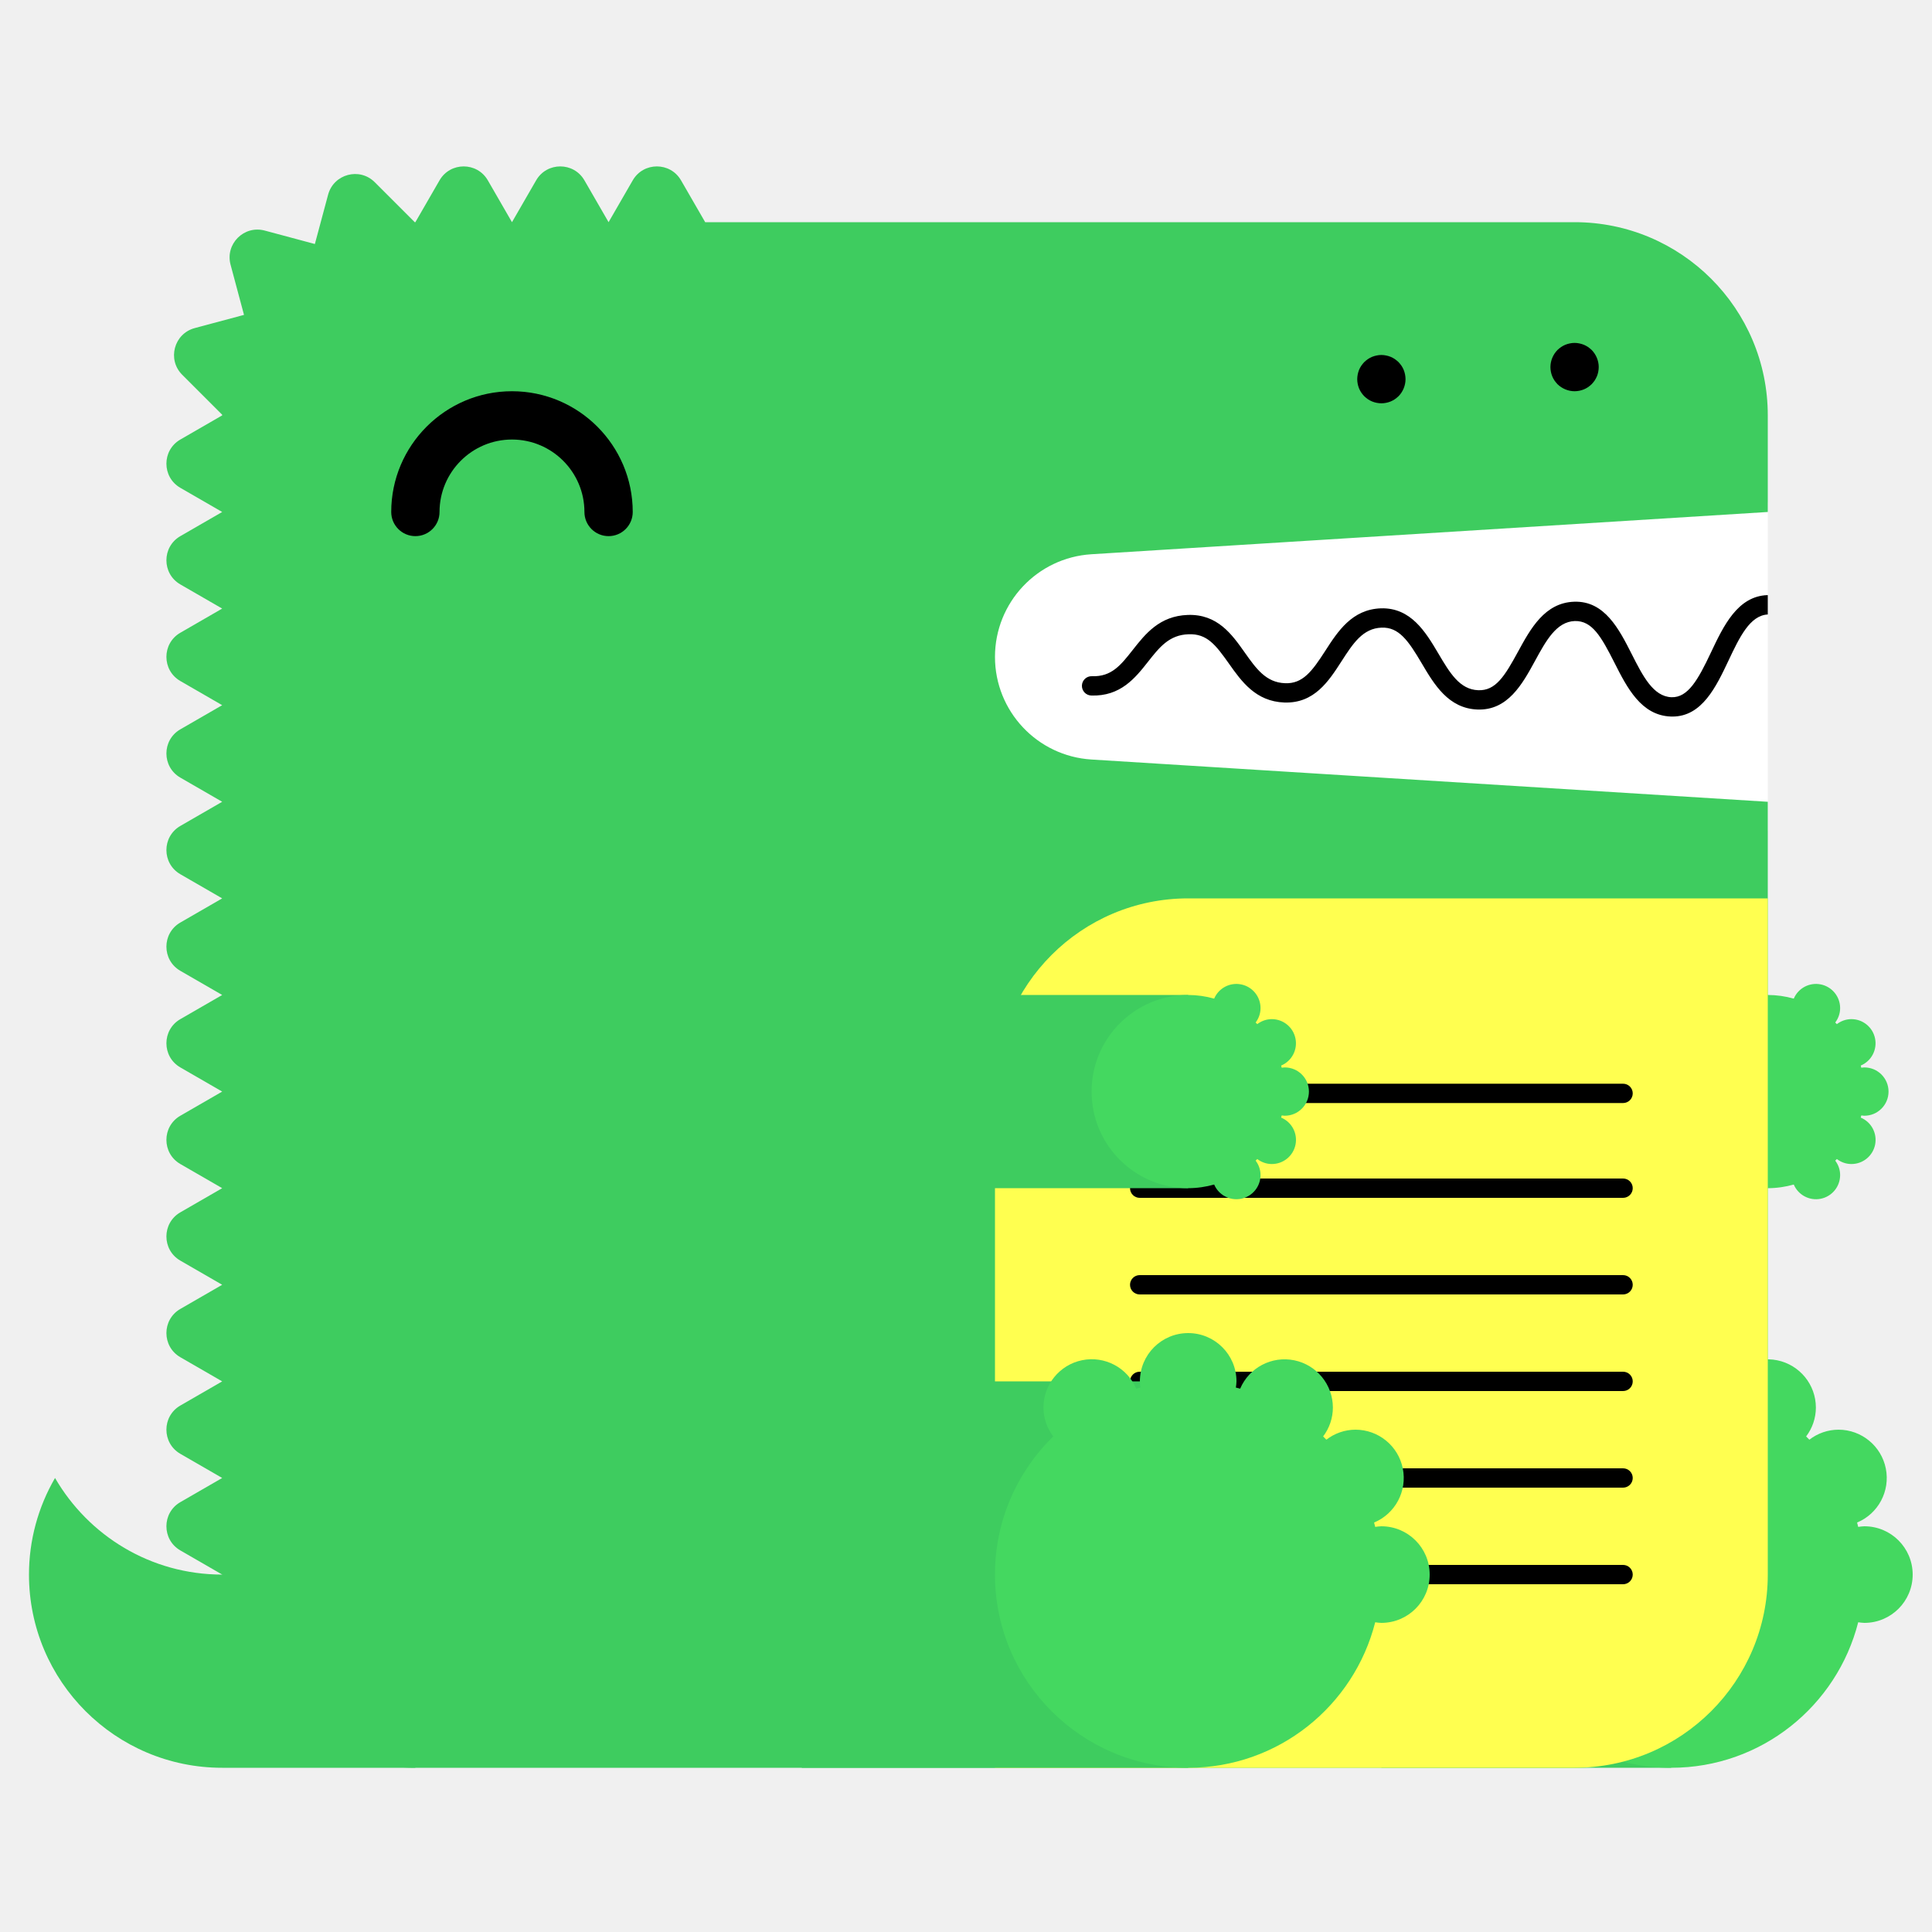
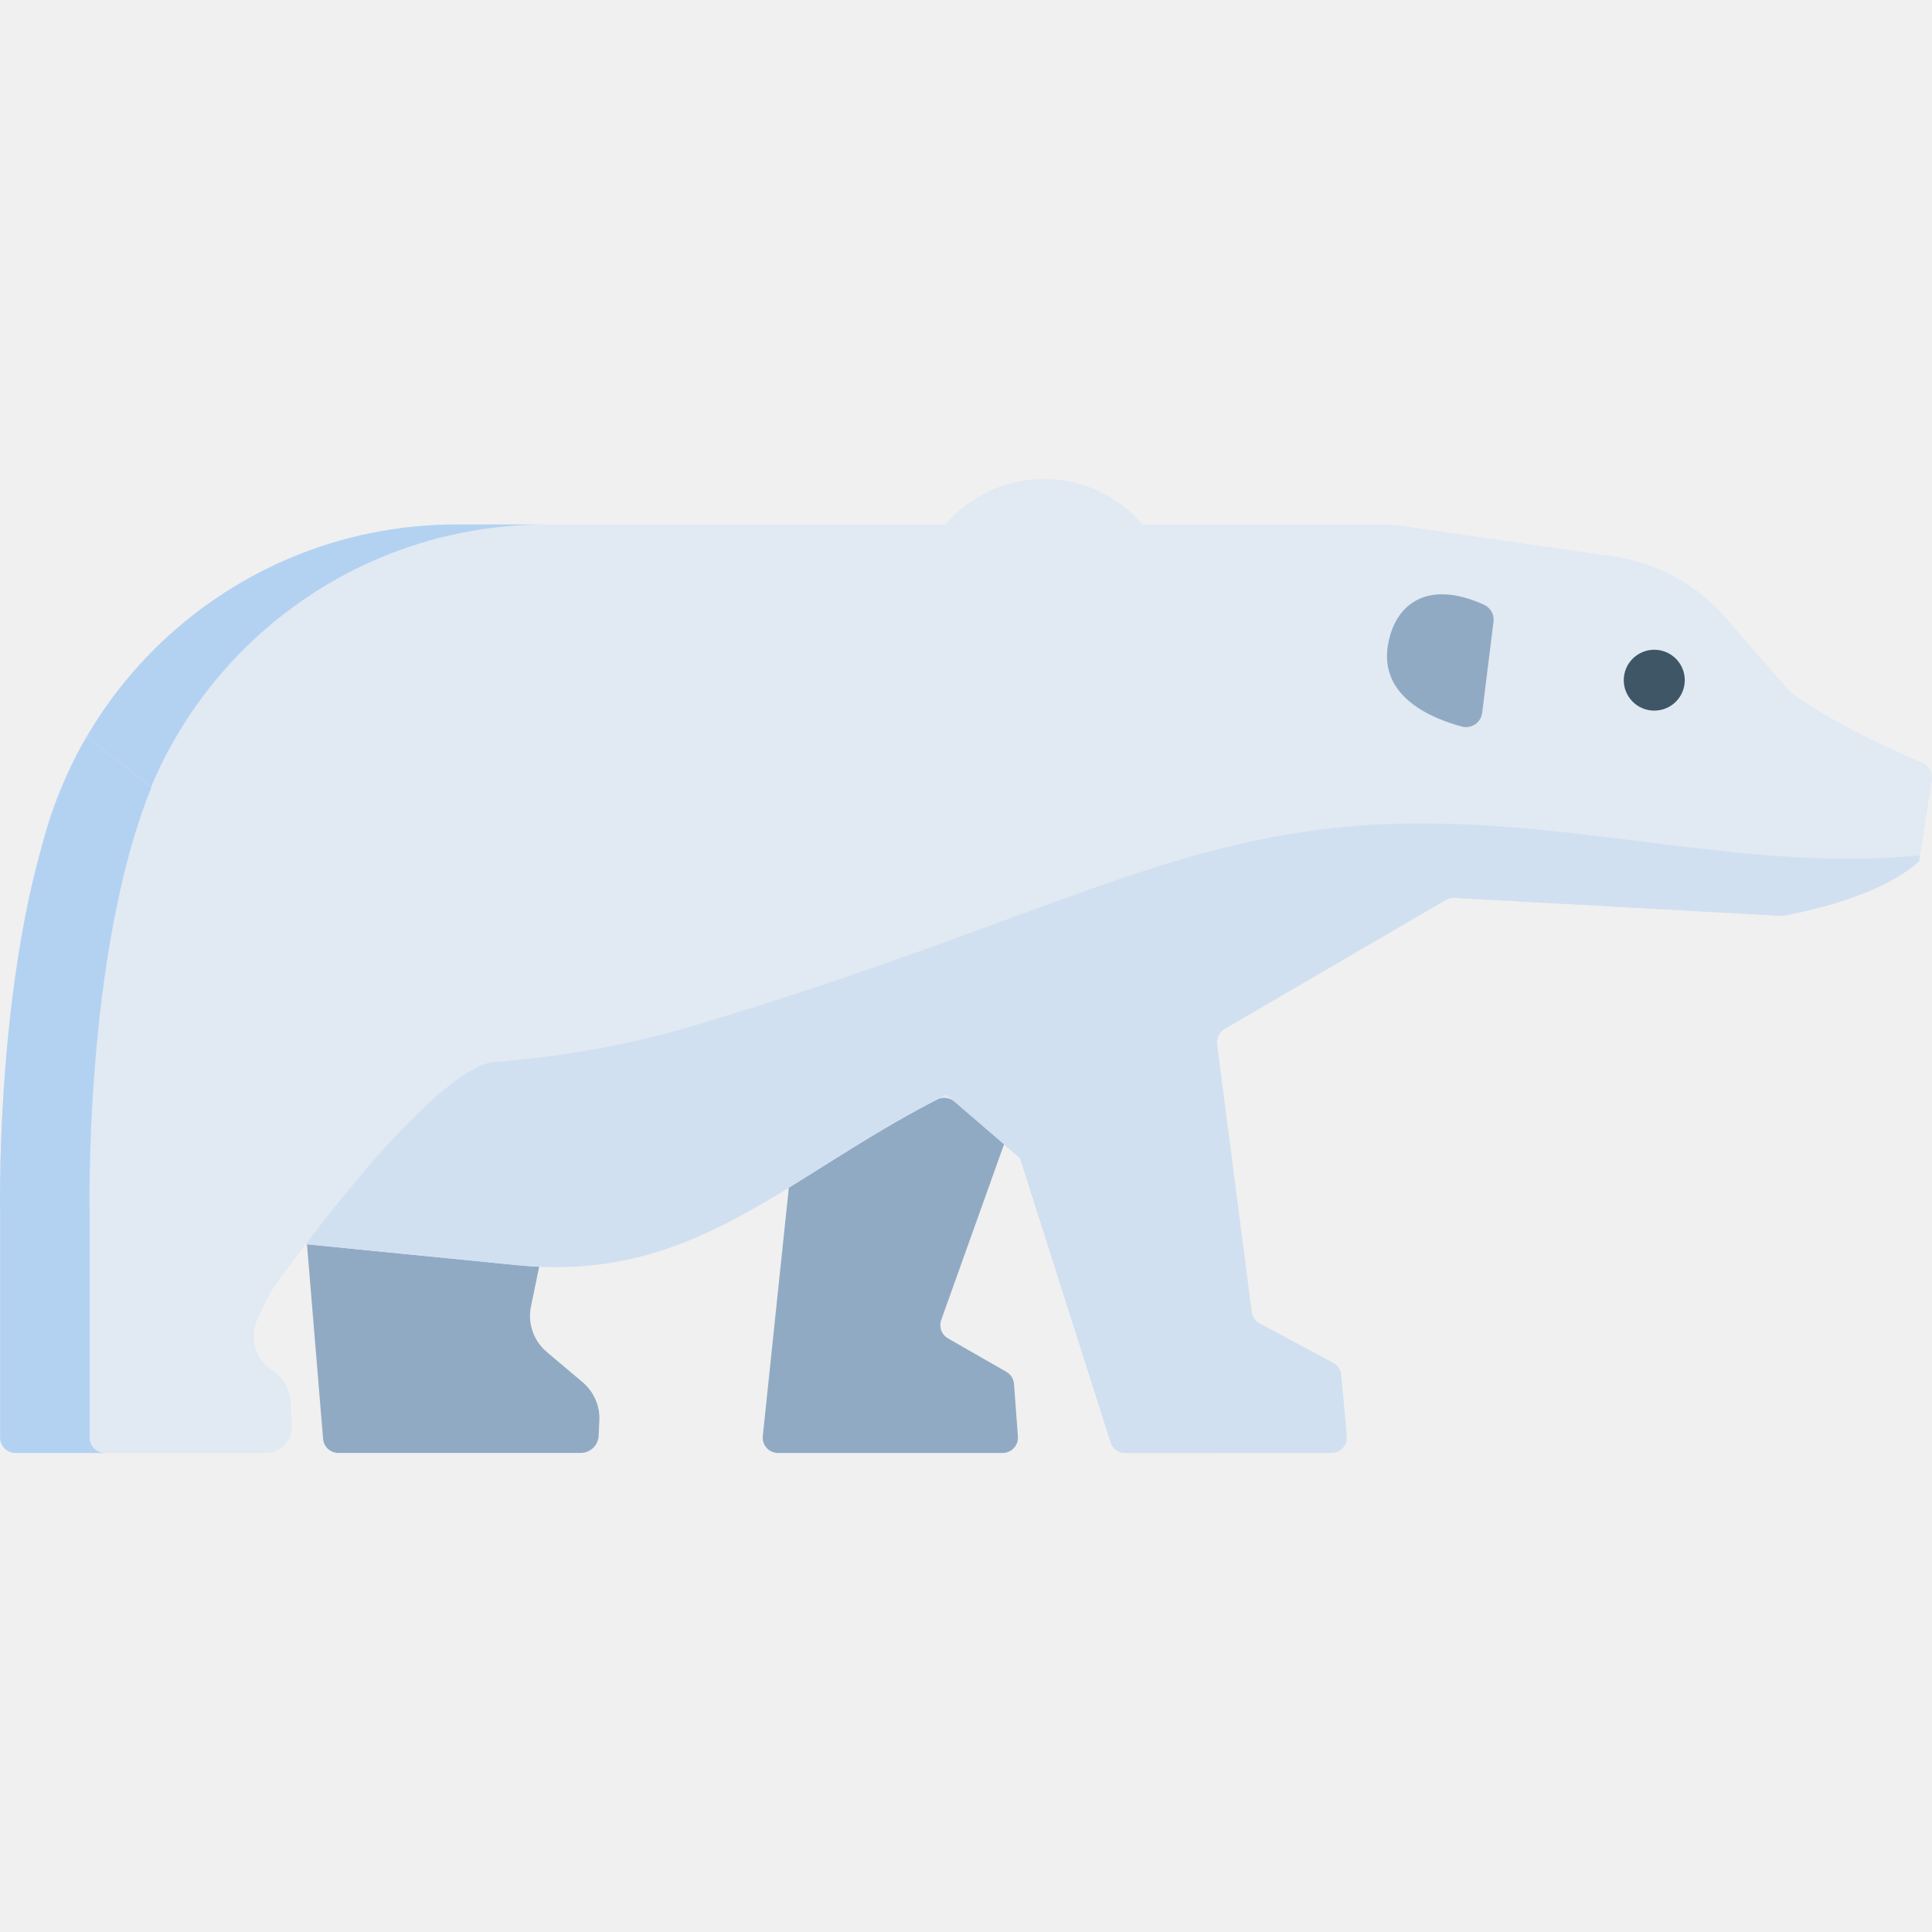
- <svg xmlns="http://www.w3.org/2000/svg" width="200" height="200" viewBox="0 0 200 200">
-   <g fill="none" fill-rule="evenodd">
-     <path fill="#FFF" d="M99 52h84v34H99z" />
-     <path d="M23 163c-7.398 0-13.843-4.027-17.303-10A19.886 19.886 0 0 0 3 163c0 11.046 8.954 20 20 20h20v-20H23z" fill="#3ECC5F" />
-     <path d="M112.98 57.376L183 53V43c0-11.046-8.954-20-20-20H73l-2.5-4.33c-1.112-1.925-3.889-1.925-5 0L63 23l-2.5-4.33c-1.111-1.925-3.889-1.925-5 0L53 23l-2.5-4.33c-1.111-1.925-3.889-1.925-5 0L43 23c-.022 0-.042.003-.065.003l-4.142-4.141c-1.57-1.571-4.252-.853-4.828 1.294l-1.369 5.104-5.192-1.392c-2.148-.575-4.111 1.389-3.535 3.536l1.39 5.193-5.102 1.367c-2.148.576-2.867 3.259-1.296 4.83l4.142 4.142c0 .021-.003.042-.003.064l-4.33 2.5c-1.925 1.111-1.925 3.889 0 5L23 53l-4.33 2.5c-1.925 1.111-1.925 3.889 0 5L23 63l-4.33 2.5c-1.925 1.111-1.925 3.889 0 5L23 73l-4.33 2.5c-1.925 1.111-1.925 3.889 0 5L23 83l-4.33 2.5c-1.925 1.111-1.925 3.889 0 5L23 93l-4.33 2.5c-1.925 1.111-1.925 3.889 0 5L23 103l-4.33 2.5c-1.925 1.111-1.925 3.889 0 5L23 113l-4.33 2.5c-1.925 1.111-1.925 3.889 0 5L23 123l-4.33 2.5c-1.925 1.111-1.925 3.889 0 5L23 133l-4.33 2.5c-1.925 1.111-1.925 3.889 0 5L23 143l-4.33 2.5c-1.925 1.111-1.925 3.889 0 5L23 153l-4.33 2.5c-1.925 1.111-1.925 3.889 0 5L23 163c0 11.046 8.954 20 20 20h120c11.046 0 20-8.954 20-20V83l-70.02-4.376A10.645 10.645 0 0 1 103 68c0-5.621 4.37-10.273 9.98-10.624" fill="#3ECC5F" />
-     <path fill="#3ECC5F" d="M143 183h30v-40h-30z" />
-     <path d="M193 158c-.219 0-.428.037-.639.064-.038-.15-.074-.301-.116-.451A5 5 0 0 0 190.32 148a4.96 4.96 0 0 0-3.016 1.036 26.531 26.531 0 0 0-.335-.336 4.955 4.955 0 0 0 1.011-2.987 5 5 0 0 0-9.599-1.959c-.148-.042-.297-.077-.445-.115.027-.211.064-.42.064-.639a5 5 0 0 0-5-5 5 5 0 0 0-5 5c0 .219.037.428.064.639-.148.038-.297.073-.445.115a4.998 4.998 0 0 0-9.599 1.959c0 1.125.384 2.151 1.011 2.987-3.717 3.632-6.031 8.693-6.031 14.3 0 11.046 8.954 20 20 20 9.339 0 17.16-6.41 19.361-15.064.211.027.42.064.639.064a5 5 0 0 0 5-5 5 5 0 0 0-5-5" fill="#44D860" />
-     <path fill="#3ECC5F" d="M153 123h30v-20h-30z" />
-     <path d="M193 115.5a2.5 2.5 0 1 0 0-5c-.109 0-.214.019-.319.032-.02-.075-.037-.15-.058-.225a2.501 2.501 0 0 0-.963-4.807c-.569 0-1.088.197-1.508.518a6.653 6.653 0 0 0-.168-.168c.314-.417.506-.931.506-1.494a2.5 2.5 0 0 0-4.8-.979A9.987 9.987 0 0 0 183 103c-5.522 0-10 4.478-10 10s4.478 10 10 10c.934 0 1.833-.138 2.69-.377a2.5 2.5 0 0 0 4.8-.979c0-.563-.192-1.077-.506-1.494.057-.055.113-.111.168-.168.42.321.939.518 1.508.518a2.5 2.5 0 0 0 .963-4.807c.021-.074.038-.15.058-.225.105.013.21.032.319.032" fill="#44D860" />
-     <path d="M63 55.5a2.5 2.5 0 0 1-2.5-2.5c0-4.136-3.364-7.5-7.5-7.5s-7.5 3.364-7.5 7.5a2.5 2.5 0 1 1-5 0c0-6.893 5.607-12.5 12.5-12.5S65.5 46.107 65.5 53a2.5 2.5 0 0 1-2.5 2.5" fill="#000" />
-     <path d="M103 183h60c11.046 0 20-8.954 20-20V93h-60c-11.046 0-20 8.954-20 20v70z" fill="#FFFF50" />
-     <path d="M168.02 124h-50.04a1 1 0 1 1 0-2h50.04a1 1 0 1 1 0 2m0 20h-50.04a1 1 0 1 1 0-2h50.04a1 1 0 1 1 0 2m0 20h-50.04a1 1 0 1 1 0-2h50.04a1 1 0 1 1 0 2m0-49.814h-50.04a1 1 0 1 1 0-2h50.04a1 1 0 1 1 0 2m0 19.814h-50.04a1 1 0 1 1 0-2h50.04a1 1 0 1 1 0 2m0 20h-50.04a1 1 0 1 1 0-2h50.04a1 1 0 1 1 0 2M183 61.611c-.012 0-.022-.006-.034-.005-3.09.105-4.552 3.196-5.842 5.923-1.346 2.85-2.387 4.703-4.093 4.647-1.889-.068-2.969-2.202-4.113-4.46-1.314-2.594-2.814-5.536-5.963-5.426-3.046.104-4.513 2.794-5.807 5.167-1.377 2.528-2.314 4.065-4.121 3.994-1.927-.07-2.951-1.805-4.136-3.813-1.321-2.236-2.848-4.75-5.936-4.664-2.994.103-4.465 2.385-5.763 4.4-1.373 2.13-2.335 3.428-4.165 3.351-1.973-.07-2.992-1.51-4.171-3.177-1.324-1.873-2.816-3.993-5.895-3.89-2.928.1-4.399 1.97-5.696 3.618-1.232 1.564-2.194 2.802-4.229 2.724a1 1 0 0 0-.072 2c3.017.101 4.545-1.8 5.872-3.487 1.177-1.496 2.193-2.787 4.193-2.855 1.926-.082 2.829 1.115 4.195 3.045 1.297 1.834 2.769 3.914 5.731 4.021 3.103.104 4.596-2.215 5.918-4.267 1.182-1.834 2.202-3.417 4.15-3.484 1.793-.067 2.769 1.35 4.145 3.681 1.297 2.197 2.766 4.686 5.787 4.796 3.125.108 4.634-2.62 5.949-5.035 1.139-2.088 2.214-4.06 4.119-4.126 1.793-.042 2.728 1.595 4.111 4.33 1.292 2.553 2.757 5.445 5.825 5.556l.169.003c3.064 0 4.518-3.075 5.805-5.794 1.139-2.41 2.217-4.68 4.067-4.773v-2z" fill="#000" />
-     <path fill="#3ECC5F" d="M83 183h40v-40H83z" />
-     <path d="M143 158c-.219 0-.428.037-.639.064-.038-.15-.074-.301-.116-.451A5 5 0 0 0 140.32 148a4.96 4.96 0 0 0-3.016 1.036 26.531 26.531 0 0 0-.335-.336 4.955 4.955 0 0 0 1.011-2.987 5 5 0 0 0-9.599-1.959c-.148-.042-.297-.077-.445-.115.027-.211.064-.42.064-.639a5 5 0 0 0-5-5 5 5 0 0 0-5 5c0 .219.037.428.064.639-.148.038-.297.073-.445.115a4.998 4.998 0 0 0-9.599 1.959c0 1.125.384 2.151 1.011 2.987-3.717 3.632-6.031 8.693-6.031 14.3 0 11.046 8.954 20 20 20 9.339 0 17.16-6.41 19.361-15.064.211.027.42.064.639.064a5 5 0 0 0 5-5 5 5 0 0 0-5-5" fill="#44D860" />
-     <path fill="#3ECC5F" d="M83 123h40v-20H83z" />
-     <path d="M133 115.5a2.5 2.5 0 1 0 0-5c-.109 0-.214.019-.319.032-.02-.075-.037-.15-.058-.225a2.501 2.501 0 0 0-.963-4.807c-.569 0-1.088.197-1.508.518a6.653 6.653 0 0 0-.168-.168c.314-.417.506-.931.506-1.494a2.5 2.5 0 0 0-4.8-.979A9.987 9.987 0 0 0 123 103c-5.522 0-10 4.478-10 10s4.478 10 10 10c.934 0 1.833-.138 2.69-.377a2.5 2.5 0 0 0 4.8-.979c0-.563-.192-1.077-.506-1.494.057-.055.113-.111.168-.168.42.321.939.518 1.508.518a2.5 2.5 0 0 0 .963-4.807c.021-.074.038-.15.058-.225.105.013.21.032.319.032" fill="#44D860" />
-     <path d="M143 41.75c-.16 0-.33-.02-.49-.05a2.52 2.52 0 0 1-.47-.14c-.15-.06-.29-.14-.431-.23-.13-.09-.259-.2-.38-.31-.109-.12-.219-.24-.309-.38s-.17-.28-.231-.43a2.619 2.619 0 0 1-.189-.96c0-.16.02-.33.05-.49.03-.16.08-.31.139-.47.061-.15.141-.29.231-.43.09-.13.2-.26.309-.38.121-.11.25-.22.38-.31.141-.09.281-.17.431-.23.149-.06.31-.11.47-.14.32-.07.65-.07.98 0 .159.03.32.08.47.14.149.06.29.14.43.23.13.09.259.2.38.31.11.12.22.25.31.38.09.14.17.28.23.43.06.16.11.31.14.47.029.16.05.33.05.49 0 .66-.271 1.31-.73 1.77-.121.11-.25.22-.38.31-.14.09-.281.17-.43.23a2.565 2.565 0 0 1-.96.19m20-1.25c-.66 0-1.3-.27-1.771-.73a3.802 3.802 0 0 1-.309-.38c-.09-.14-.17-.28-.231-.43a2.619 2.619 0 0 1-.189-.96c0-.66.27-1.3.729-1.77.121-.11.25-.22.38-.31.141-.09.281-.17.431-.23.149-.06.31-.11.47-.14.32-.07.66-.07.98 0 .159.03.32.08.47.14.149.06.29.14.43.23.13.09.259.2.38.31.459.47.73 1.11.73 1.77 0 .16-.021.33-.05.49-.03.16-.08.32-.14.47-.07.15-.14.29-.23.43-.09.13-.2.26-.31.38-.121.11-.25.22-.38.31-.14.09-.281.17-.43.23a2.565 2.565 0 0 1-.96.19" fill="#000" />
+ <svg xmlns="http://www.w3.org/2000/svg" version="1.1" id="Layer_1" x="0px" y="0px" viewBox="0 0 511.999 511.999" style="enable-background:new 0 0 511.999 511.999;" xml:space="preserve">
+   <g>
+     <path style="fill:#91AAC4;" d="M79.674,309.504l5.949,71.829c0.173,2.097,1.931,3.71,4.04,3.71h64.212   c2.554,0,4.656-2.003,4.773-4.548l0.186-4.067c0.178-3.869-1.454-7.602-4.417-10.105l-9.531-8.053   c-3.497-2.955-5.097-7.579-4.172-12.056l9.564-46.313L79.674,309.504z" />
+     <path style="fill:#91AAC4;" d="M276.668,273.643l-27.238,76.173c-0.658,1.841,0.098,3.889,1.797,4.864l15.471,8.873   c1.165,0.669,1.923,1.869,2.022,3.206l1.038,13.942c0.174,2.345-1.685,4.343-4.043,4.343h-59.54c-2.405,0-4.282-2.077-4.031-4.464   l11.692-111.485L276.668,273.643z" />
  </g>
+   <path style="fill:#E1E9F2;" d="M511.947,206.779l-3.374,21.454c-11.491,10.571-36.292,14.485-36.292,14.485l-86.782-4.757  c-0.843-0.046-1.682,0.156-2.412,0.581l-58.437,34.065c-1.495,0.871-2.323,2.552-2.101,4.264l9.163,70.815  c0.162,1.29,0.937,2.42,2.091,3.032l19.521,10.464c1.207,0.656,1.994,1.86,2.113,3.205l1.476,16.249  c0.205,2.366-1.671,4.409-4.053,4.409h-54.617c-1.768,0-3.331-1.14-3.869-2.829l-24.016-75.319l-17.337-14.9  c-1.327-1.141-3.222-1.376-4.779-0.575c-40.998,21.123-64.598,48.458-111.036,43.865l-105.72-10.475L7.61,322.446v-70.33  c0-62.48,50.77-113.129,113.416-113.129h129.575c6.274-7.367,15.619-12.033,26.074-12.033c10.434,0,19.79,4.668,26.052,12.033h66  l58.907,8.495c11.534,1.667,22.086,7.431,29.696,16.227l16.858,19.454c9.668,7.635,27.972,15.873,35.215,19.001  C511.215,202.94,512.249,204.843,511.947,206.779z" />
+   <path style="fill:#91AAC4;" d="M392.794,188.912c-0.321,2.587-2.852,4.306-5.376,3.634c-7.76-2.066-21.972-7.788-19.589-21.669  c1.832-10.667,10.231-17.454,25.403-10.646c1.743,0.783,2.798,2.585,2.563,4.477L392.794,188.912z" />
+   <g>
+     <path style="fill:#B3D2F2;" d="M31.324,252.117v70.33l0.162,2.366L7.61,322.447v-70.33c0-62.48,50.77-113.129,113.416-113.129   h23.714C82.092,138.987,31.324,189.638,31.324,252.117z" />
+     <path style="fill:#B3D2F2;" d="M318.084,382.221l-23.086-72.425c-0.605-1.896-1.725-3.589-3.236-4.888l-11.681-10.04   c-3.399-2.922-8.255-3.425-12.201-1.296c-2.695,1.454-5.316,2.932-7.879,4.419l10.359,8.904l24.011,75.326   c0.542,1.679,2.1,2.819,3.871,2.819h23.714C320.185,385.039,318.627,383.9,318.084,382.221z" />
+   </g>
+   <path style="fill:#D1E0F0;" d="M508.811,226.695l-0.237,1.538c-11.491,10.571-36.292,14.485-36.292,14.485l-86.782-4.757  c-0.843-0.046-1.682,0.156-2.412,0.581l-58.437,34.065c-1.495,0.871-2.323,2.552-2.101,4.264l9.163,70.815  c0.162,1.29,0.937,2.42,2.091,3.032l19.521,10.464c1.207,0.656,1.994,1.86,2.113,3.205l1.476,16.249  c0.205,2.366-1.671,4.409-4.053,4.409h-54.617c-1.768,0-3.331-1.14-3.869-2.829l-24.016-75.319l-19.531-16.786  c-42.609,21.281-66.215,49.865-113.621,45.176L7.61,322.446v-56.253c23.724,7.796,99.393,28.551,176.172,5.635  c92.699-27.658,127.192-51.317,184.321-53.467C417.103,216.511,462.526,231.287,508.811,226.695z" />
+   <ellipse style="fill:#3F5666;" cx="438.397" cy="180.255" rx="8.084" ry="8.066" />
+   <path style="fill:#E1E9F2;" d="M23.013,195.174C-1.947,237.027,0.037,322.125,0.037,322.125V381c0,2.233,1.815,4.044,4.054,4.044  H70.36c3.989,0,7.164-3.338,6.952-7.312l-0.33-6.201c-0.183-3.423-1.997-6.553-4.88-8.419l0,0  c-4.524-2.928-6.171-8.749-3.846-13.604l3.369-7.036c0,0,42.872-61.274,60.803-61.273L23.013,195.174z" />
+   <path style="fill:#B3D2F2;" d="M23.751,381v-58.876c0,0-1.61-69.206,16.38-113.492l-17.119-13.459  C-1.947,237.027,0.037,322.125,0.037,322.125V381c0,2.233,1.815,4.044,4.054,4.044h23.713C25.565,385.044,23.751,383.233,23.751,381  z" />
+   <g>
+ </g>
+   <g>
+ </g>
+   <g>
+ </g>
+   <g>
+ </g>
+   <g>
+ </g>
+   <g>
+ </g>
+   <g>
+ </g>
+   <g>
+ </g>
+   <g>
+ </g>
+   <g>
+ </g>
+   <g>
+ </g>
+   <g>
+ </g>
+   <g>
+ </g>
+   <g>
+ </g>
+   <g>
+ </g>
</svg>
